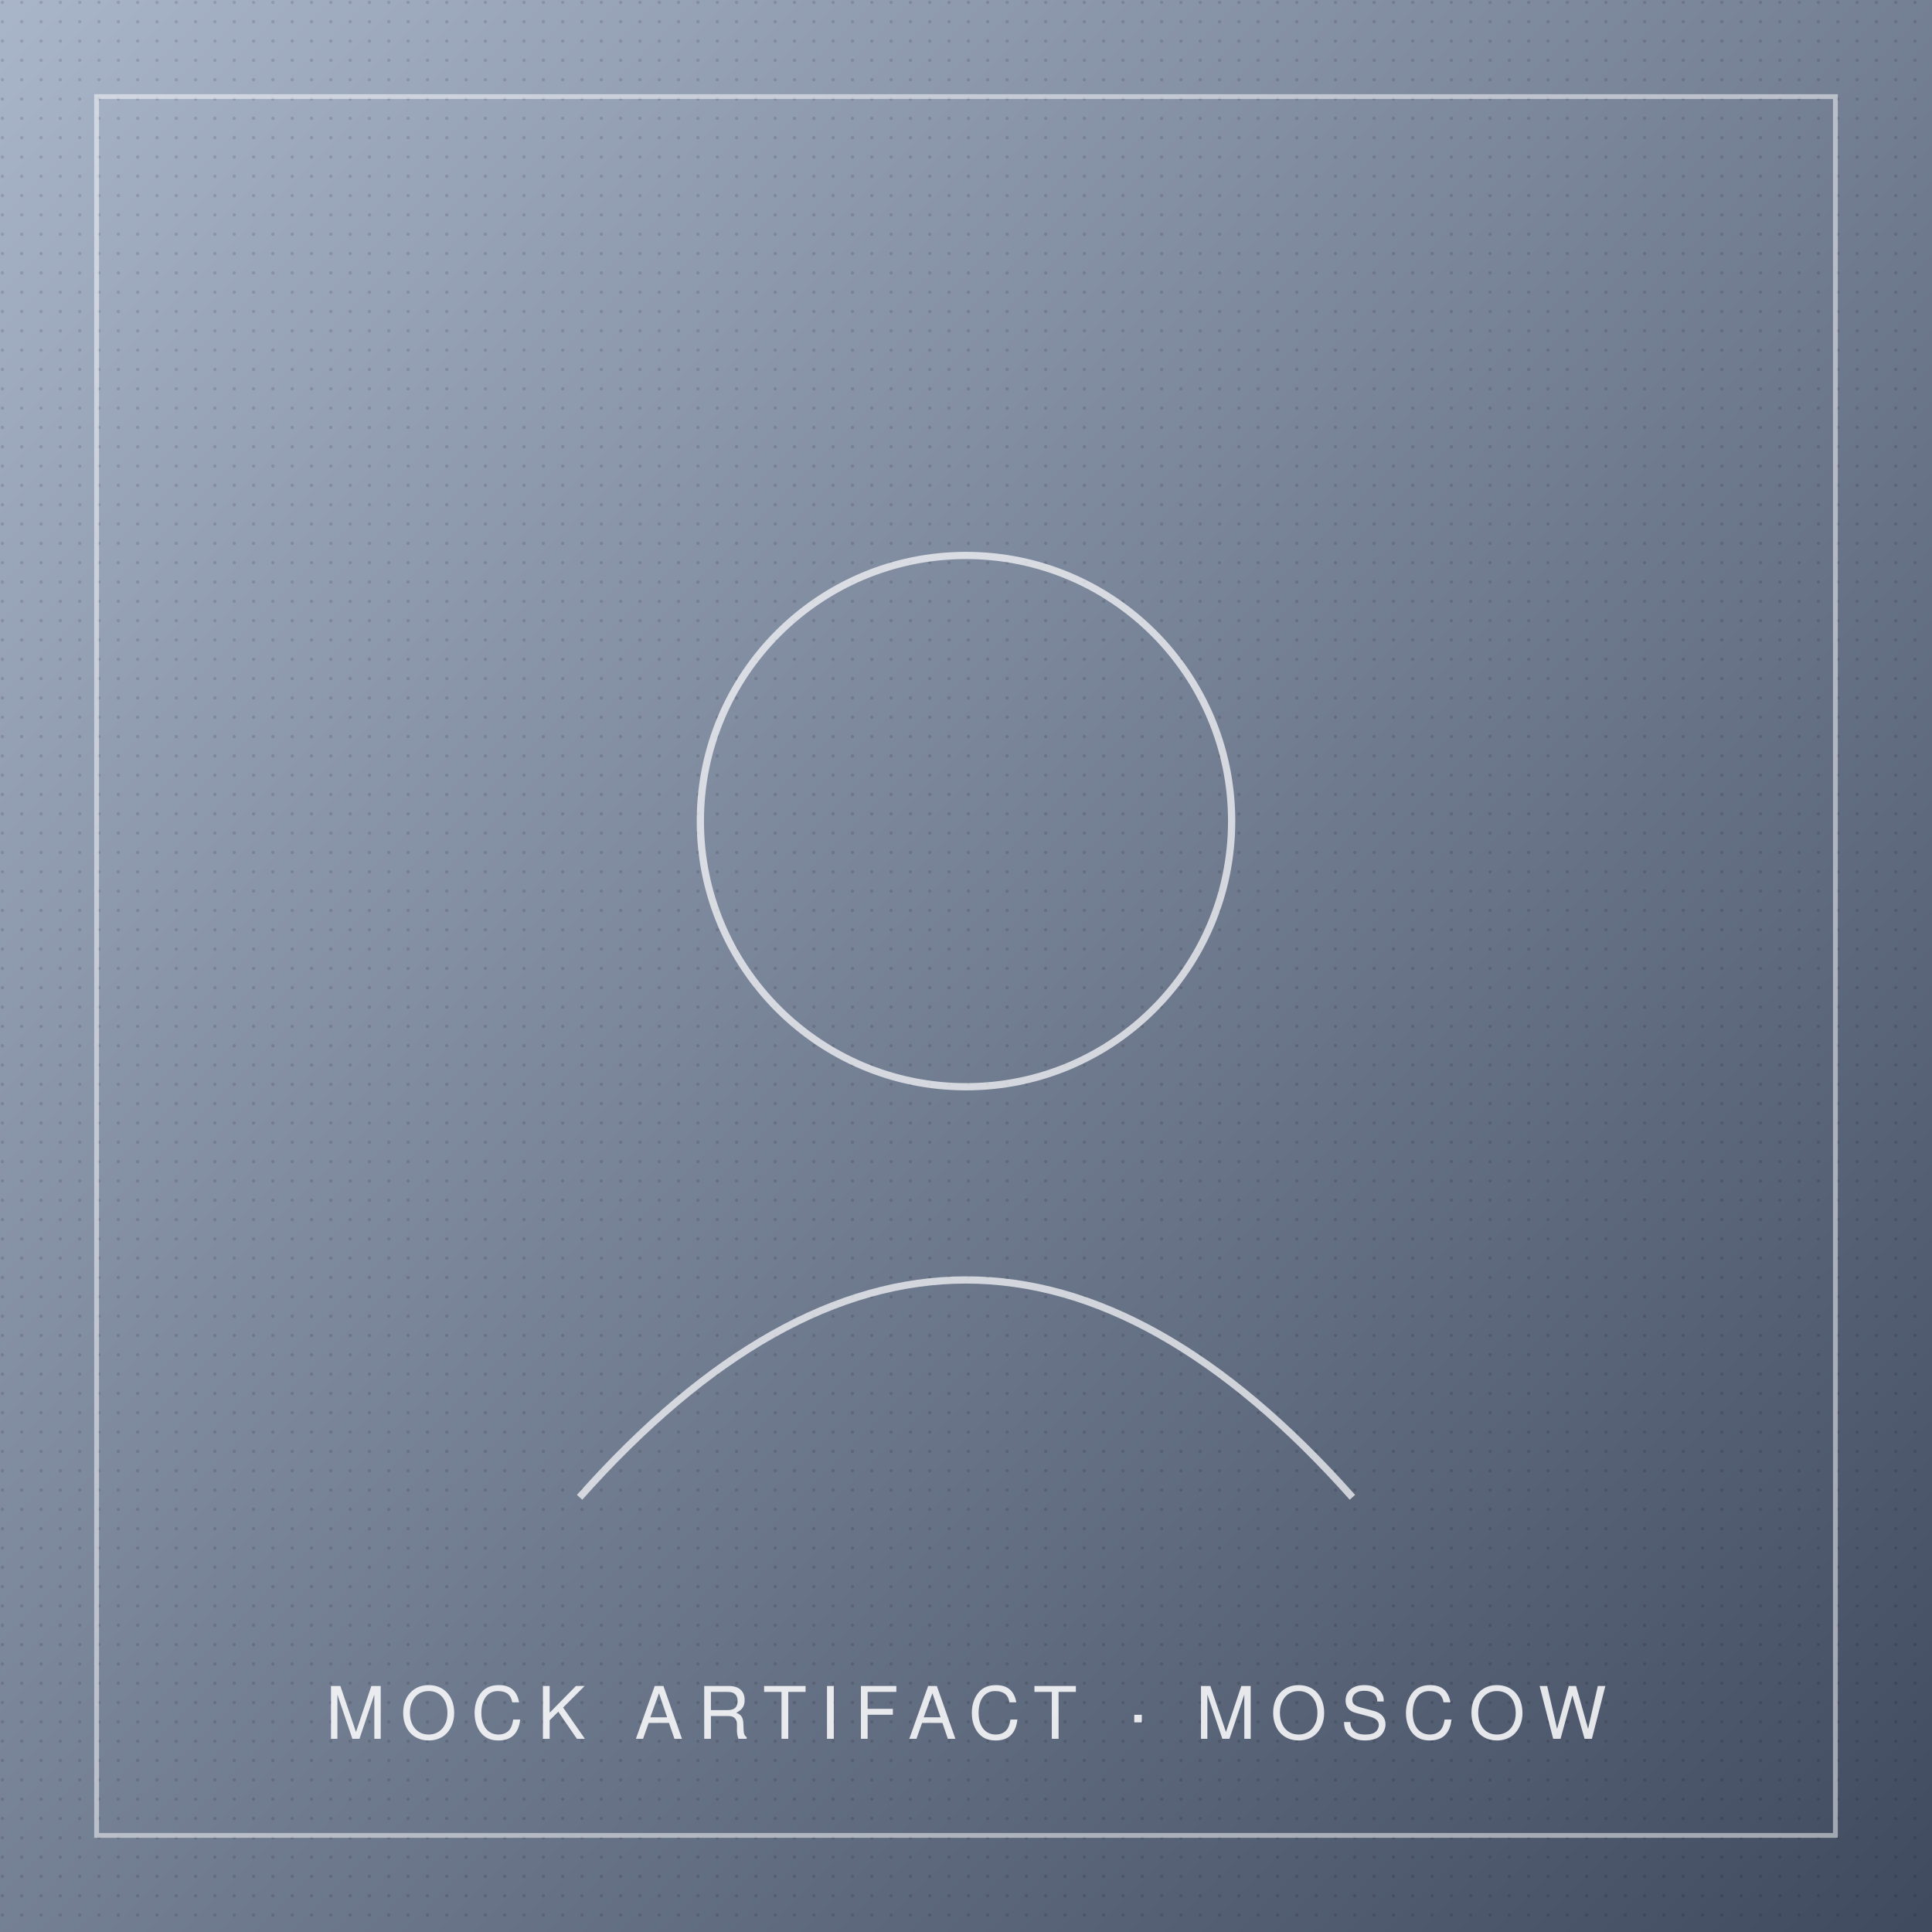
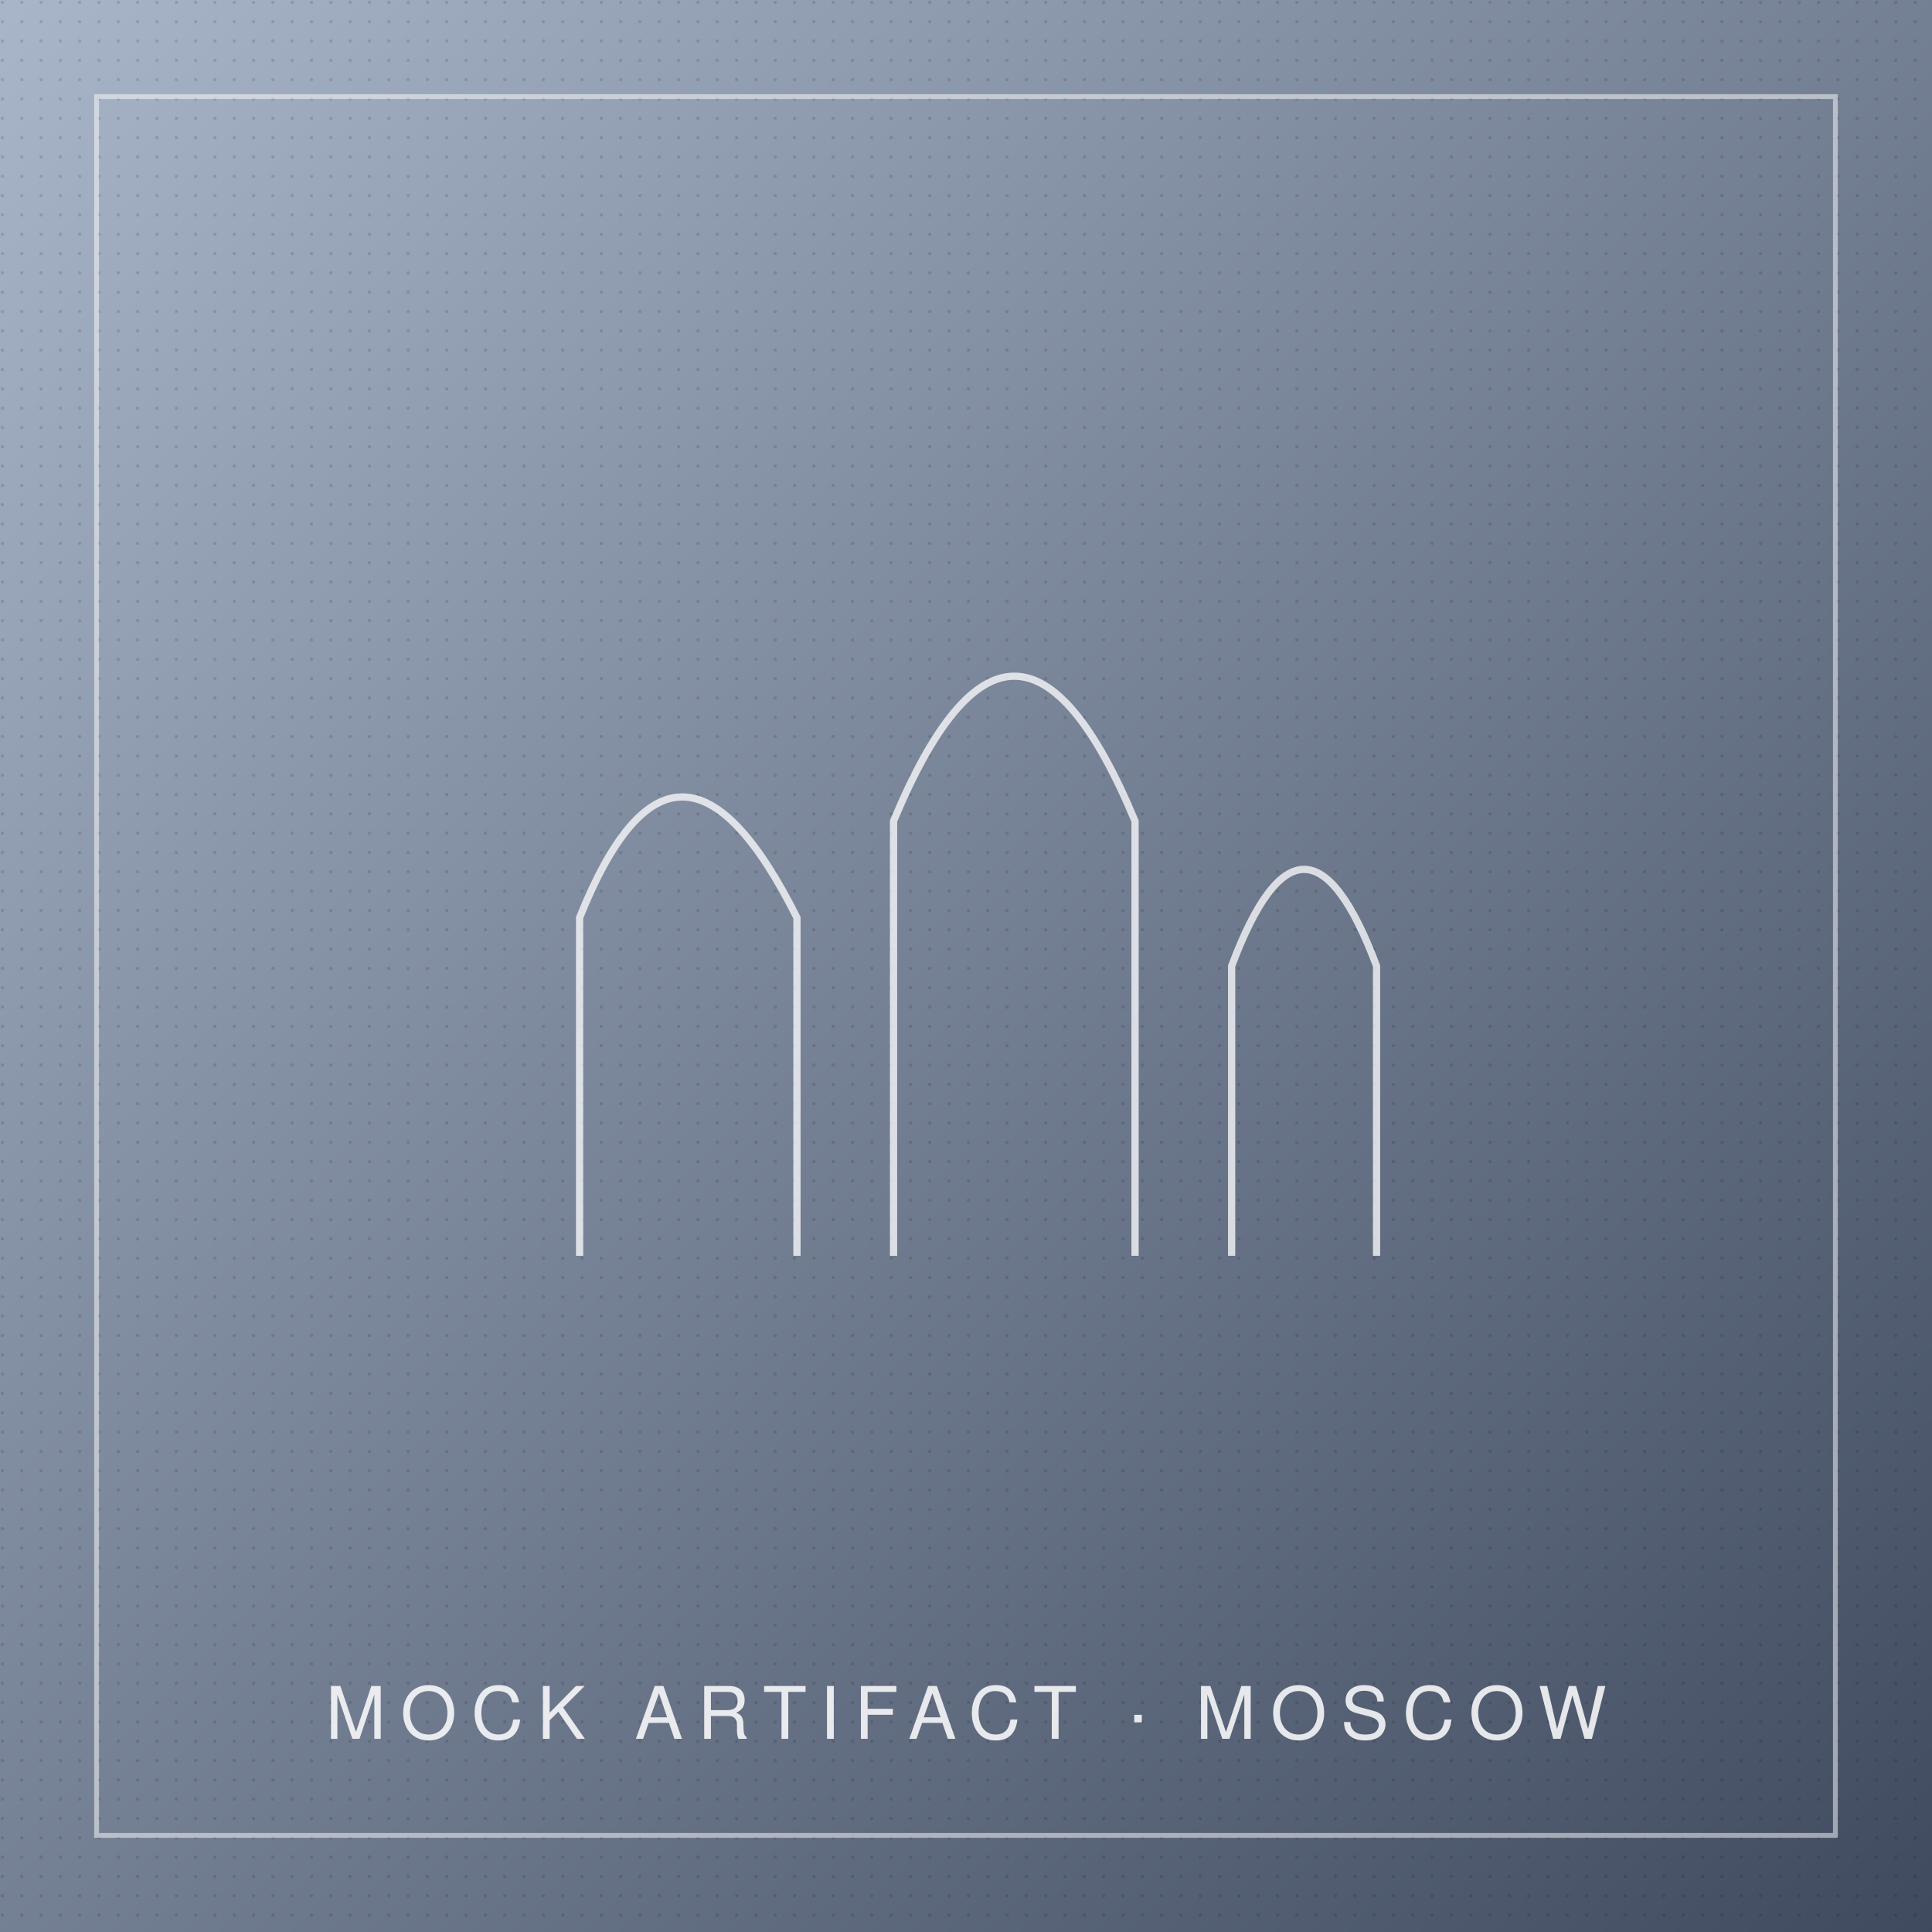
<svg xmlns="http://www.w3.org/2000/svg" viewBox="0 0 800 800">
  <defs>
    <linearGradient id="g" x1="0" y1="0" x2="1" y2="1">
      <stop offset="0" stop-color="#a9b5c9" />
      <stop offset="1" stop-color="#3f4a5e" />
    </linearGradient>
    <pattern id="p" width="8" height="8" patternUnits="userSpaceOnUse">
      <circle cx="1" cy="1" r=".7" fill="#000" opacity=".12" />
    </pattern>
  </defs>
  <rect width="800" height="800" fill="url(#g)" />
  <rect width="800" height="800" fill="url(#p)" />
  <rect x="40" y="40" width="720" height="720" fill="none" stroke="#fff" stroke-opacity=".5" stroke-width="2" />
-   <circle cx="400" cy="340" r="110" fill="none" stroke="#fff" stroke-opacity=".7" stroke-width="3" />
-   <path d="M240 620 Q400 440 560 620" fill="none" stroke="#fff" stroke-opacity=".7" stroke-width="3" />
+   <g stroke="#fff" stroke-opacity=".75" stroke-width="3">
+     <path d="M240 520 V380 Q280 280 330 380 V520 M370 520 V340 Q420 220 470 340 V520 M510 520 V400 Q540 320 570 400 V520" fill="none" />
+   </g>
  <text x="400" y="720" text-anchor="middle" font-family="Helvetica, Arial, sans-serif" font-size="30" letter-spacing="6" fill="#fff" fill-opacity=".85">MOCK ARTIFACT · MOSCOW</text>
</svg>
